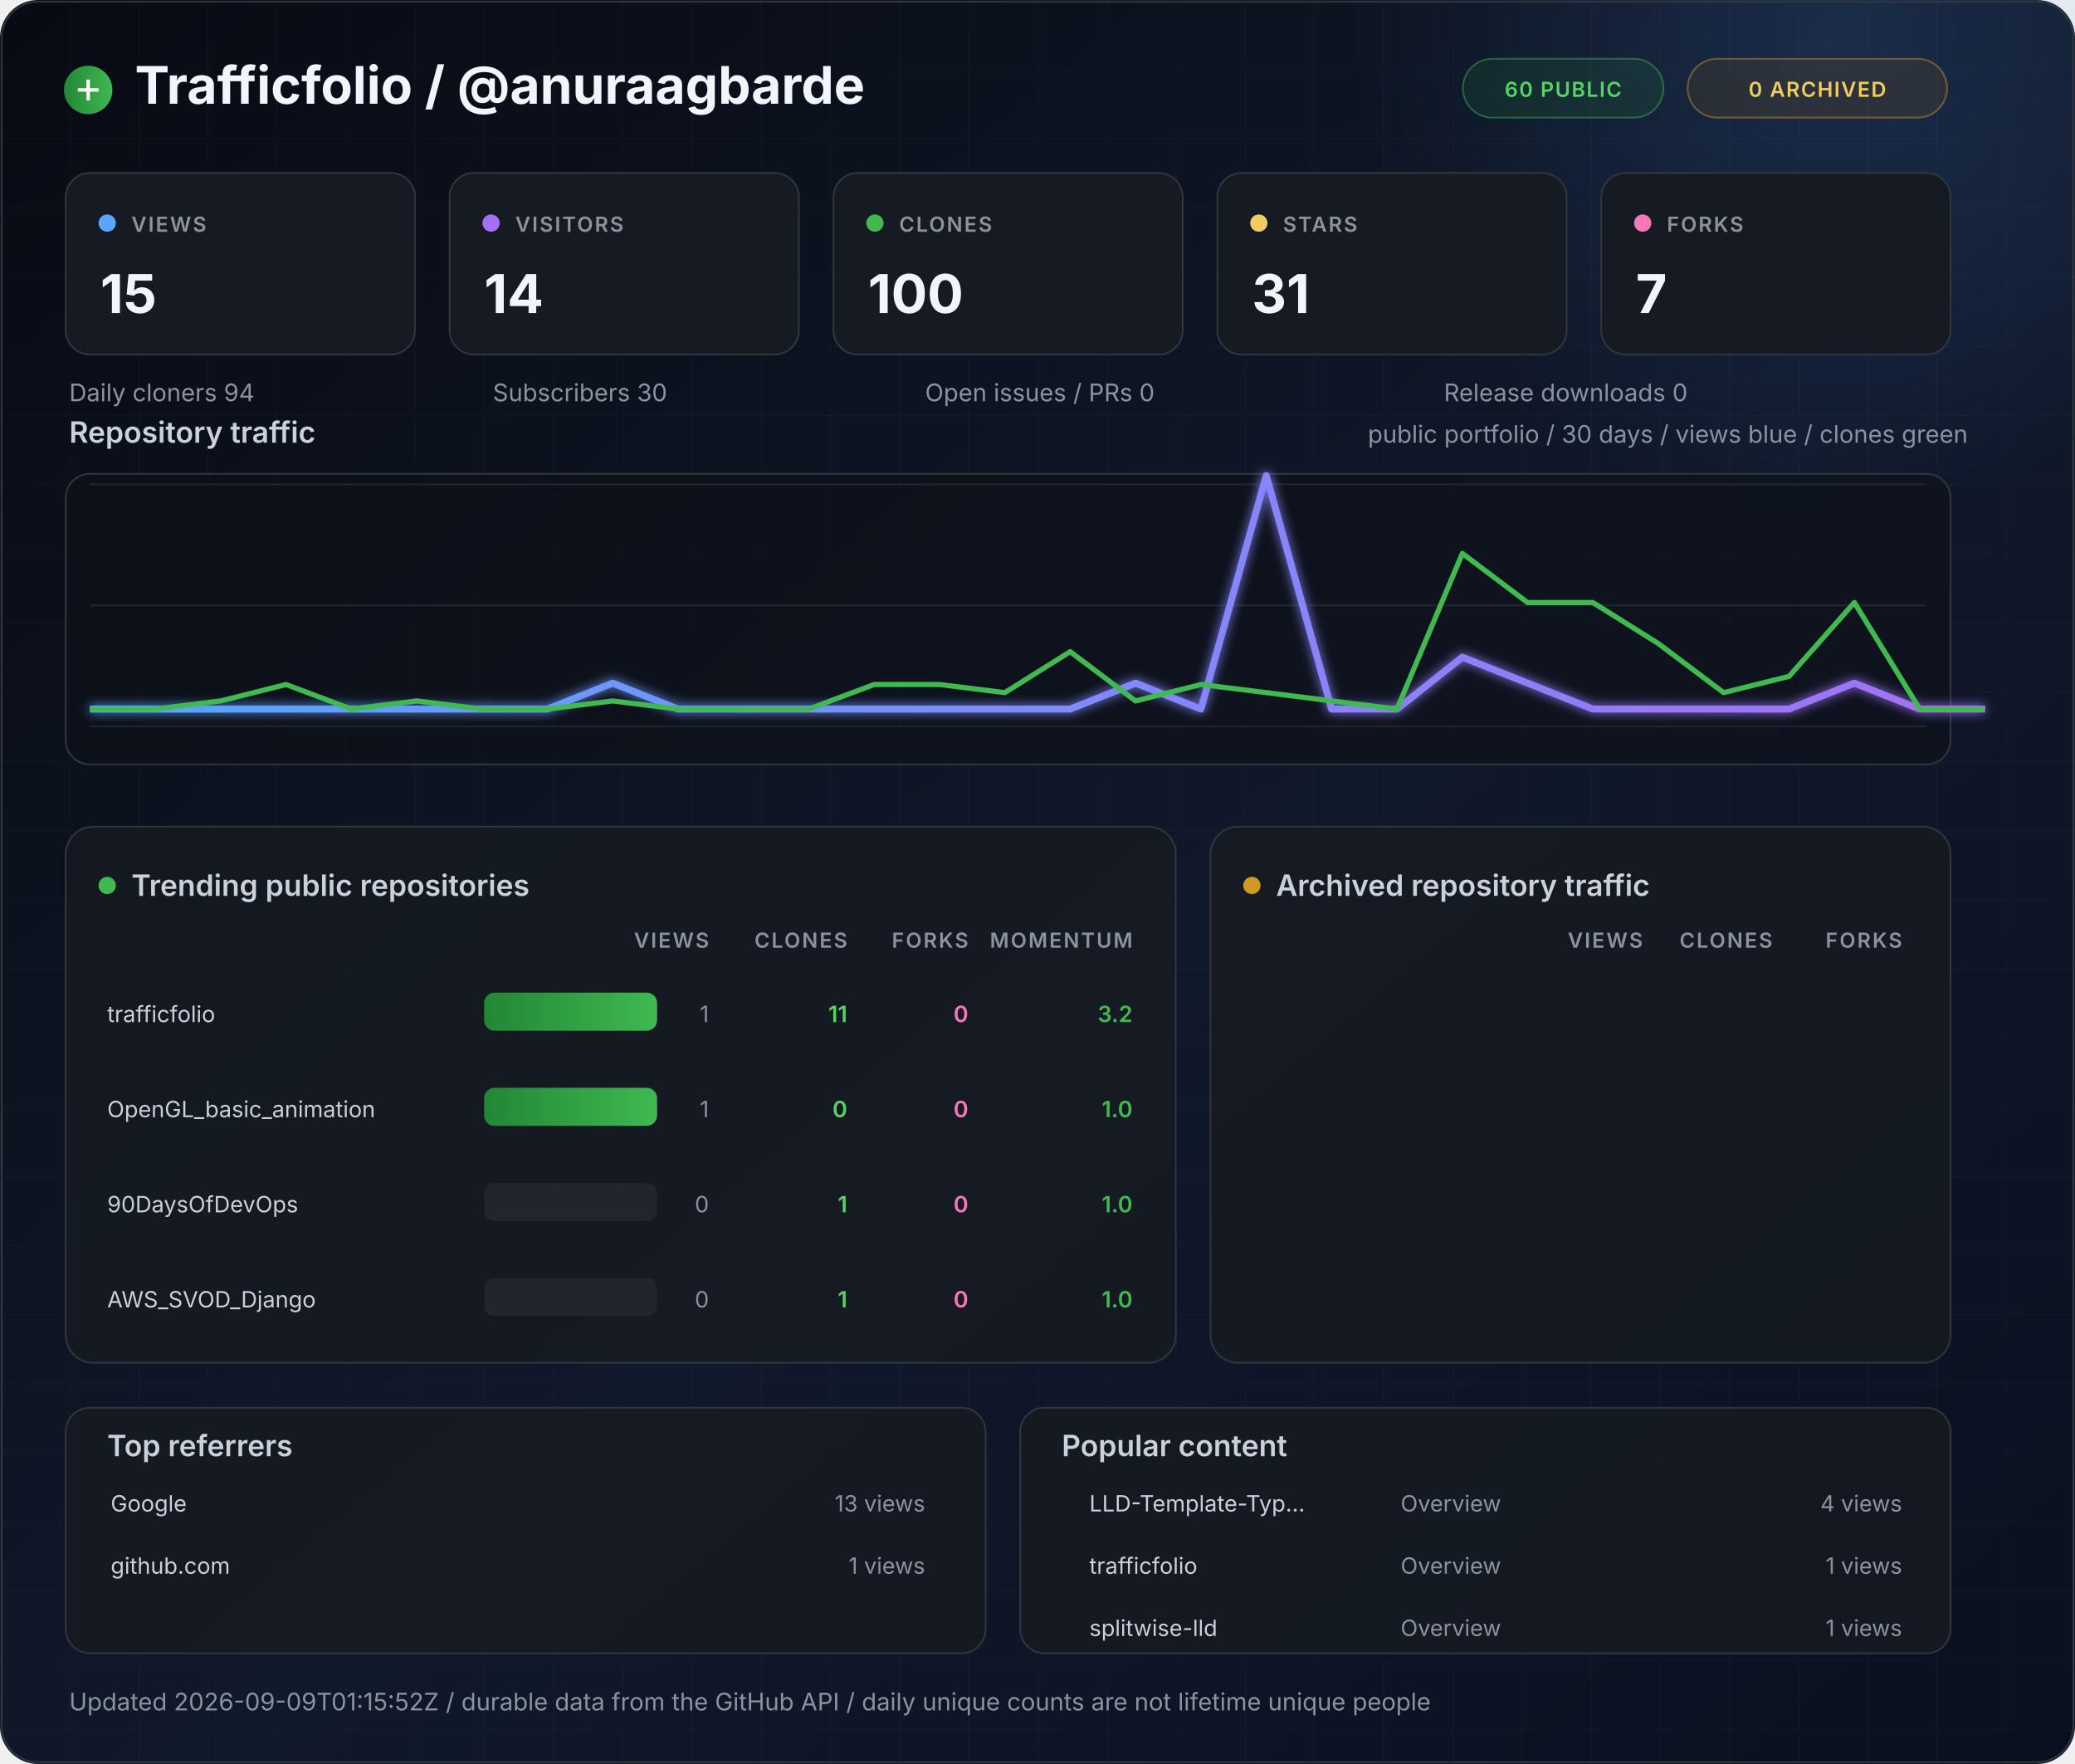
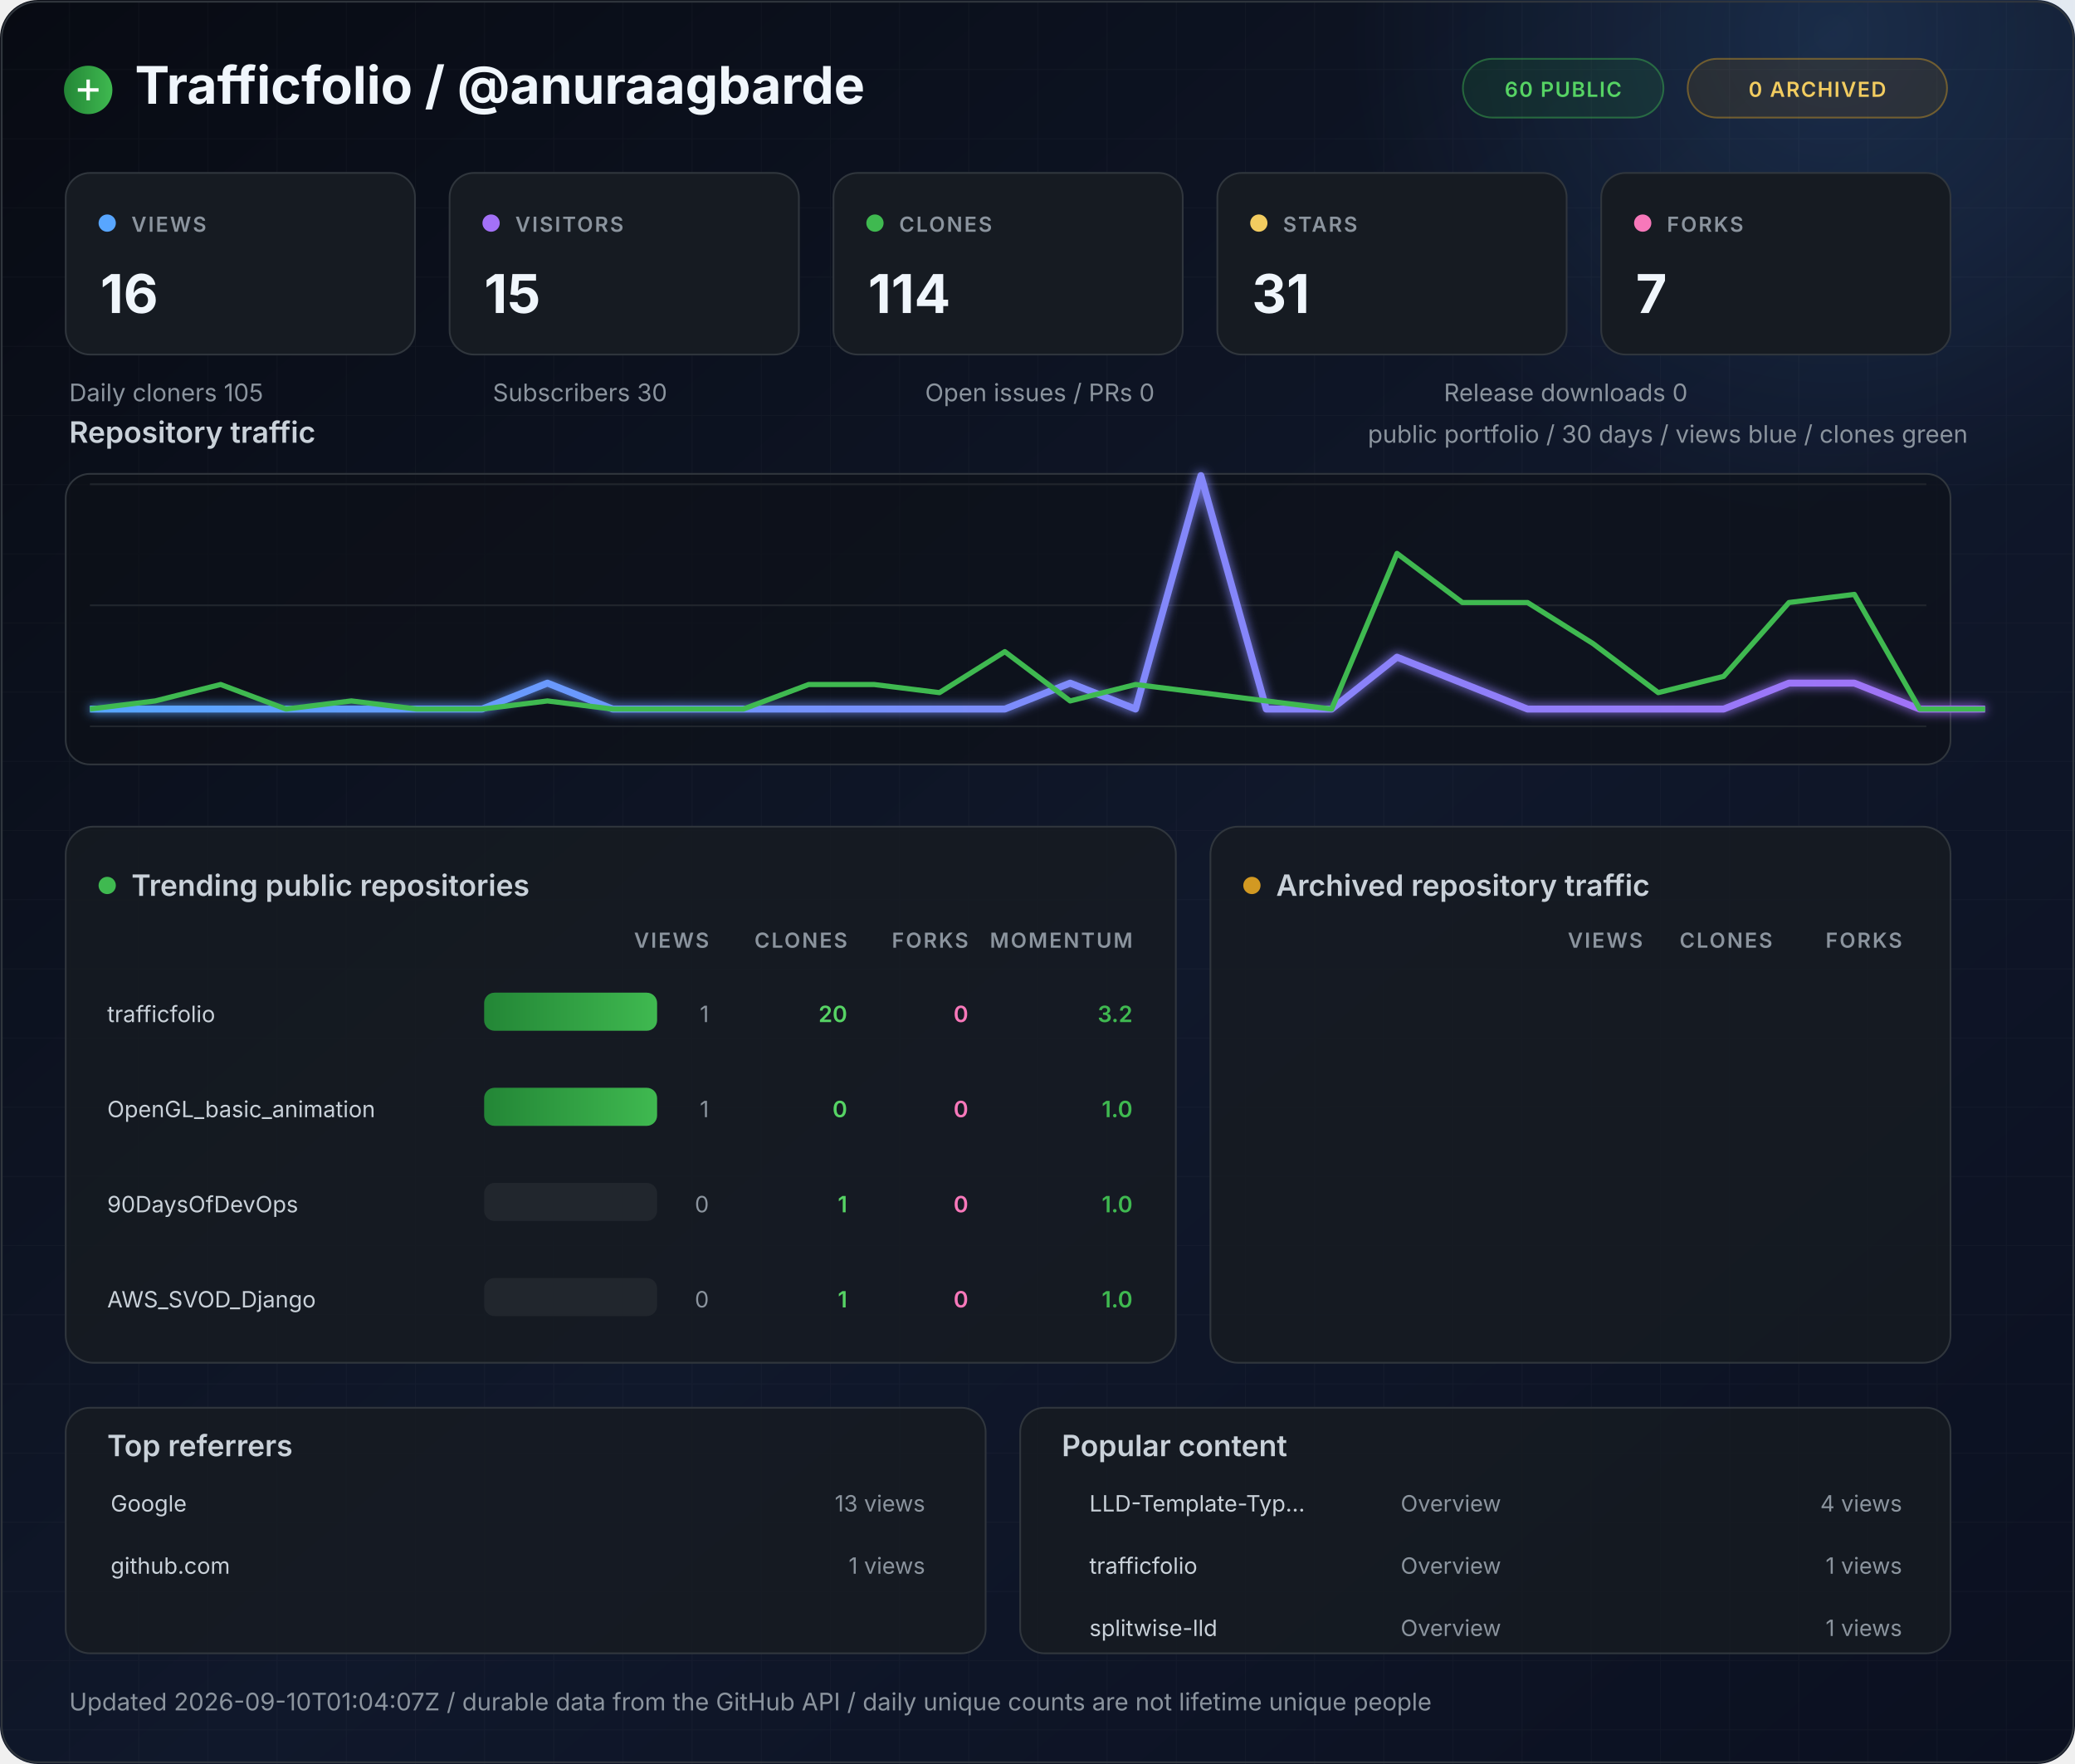
<svg xmlns="http://www.w3.org/2000/svg" width="1200" height="1020" viewBox="0 0 1200 1020" role="img" aria-label="Trafficfolio GitHub analytics dashboard for anuraagbarde">
  <defs>
    <linearGradient id="bg" x1="0" y1="0" x2="1" y2="1">
      <stop stop-color="#080b13" />
      <stop offset=".55" stop-color="#10182b" />
      <stop offset="1" stop-color="#0b1020" />
    </linearGradient>
    <linearGradient id="line" x1="0" y1="0" x2="1" y2="0">
      <stop stop-color="#58a6ff" />
      <stop offset="1" stop-color="#a371f7" />
    </linearGradient>
    <linearGradient id="bar" x1="0" y1="0" x2="1" y2="0">
      <stop stop-color="#238636" />
      <stop offset="1" stop-color="#3fb950" />
    </linearGradient>
    <linearGradient id="archiveBar" x1="0" y1="0" x2="1" y2="0">
      <stop stop-color="#9e6a03" />
      <stop offset="1" stop-color="#f2cc60" />
    </linearGradient>
    <radialGradient id="ambient">
      <stop stop-color="#58a6ff" stop-opacity=".16" />
      <stop offset="1" stop-color="#58a6ff" stop-opacity="0" />
    </radialGradient>
    <pattern id="grid" width="40" height="40" patternUnits="userSpaceOnUse">
      <path d="M40 0H0V40" fill="none" stroke="#ffffff" stroke-opacity=".025" />
    </pattern>
    <filter id="glow">
      <feGaussianBlur stdDeviation="3" result="b" />
      <feMerge>
        <feMergeNode in="b" />
        <feMergeNode in="SourceGraphic" />
      </feMerge>
    </filter>
    <style>
    .title{font:750 30px -apple-system,BlinkMacSystemFont,"Segoe UI",sans-serif;fill:#f0f6fc}
    .subtitle{font:14px -apple-system,BlinkMacSystemFont,"Segoe UI",sans-serif;fill:#8b949e}
    .label{font:600 12px -apple-system,BlinkMacSystemFont,"Segoe UI",sans-serif;fill:#8b949e;letter-spacing:1px}
    .metric{font:700 31px -apple-system,BlinkMacSystemFont,"Segoe UI",sans-serif;fill:#f0f6fc}
    .section{font:600 17px -apple-system,BlinkMacSystemFont,"Segoe UI",sans-serif;fill:#c9d1d9}
    .repo,.value,.trend,.archive,.clone,.fork{font:13px -apple-system,BlinkMacSystemFont,"Segoe UI",sans-serif;fill:#c9d1d9}
    .value{fill:#8b949e} .trend{fill:#3fb950;font-weight:600} .archive{fill:#d29922}
    .clone{fill:#56d364;font-weight:600} .fork{fill:#f778ba;font-weight:600}
    .pill{font:600 12px -apple-system,BlinkMacSystemFont,"Segoe UI",sans-serif;letter-spacing:.7px}
  </style>
  </defs>
  <rect width="1200" height="1020" rx="22" fill="url(#bg)" />
  <rect width="1200" height="1020" rx="22" fill="url(#grid)" />
  <circle cx="1060" cy="20" r="280" fill="url(#ambient)" />
  <rect x="1" y="1" width="1198" height="1018" rx="21" fill="none" stroke="#30363d" />
  <circle cx="51" cy="52" r="14" fill="url(#bar)" />
  <path d="M45 52h12M51 46v12" stroke="#fff" stroke-width="2" />
  <text x="78" y="60" class="title">Trafficfolio / @anuraagbarde</text>
  <rect x="846" y="34" width="116" height="34" rx="17" fill="#238636" fill-opacity=".16" stroke="#3fb950" stroke-opacity=".45" />
  <text x="904" y="56" text-anchor="middle" class="pill" fill="#56d364">60 PUBLIC</text>
  <rect x="976" y="34" width="150" height="34" rx="17" fill="#9e6a03" fill-opacity=".14" stroke="#d29922" stroke-opacity=".45" />
  <text x="1051" y="56" text-anchor="middle" class="pill" fill="#f2cc60">0 ARCHIVED</text>
  <rect x="38" y="100" width="202" height="105" rx="14" fill="#161b22" stroke="#30363d" />
  <circle cx="62" cy="129" r="5" fill="#58a6ff" />
  <text x="76" y="134" class="label">VIEWS</text>
-   <text x="58" y="181" class="metric">15</text>
+   <text x="58" y="181" class="metric">16</text>
  <rect x="260" y="100" width="202" height="105" rx="14" fill="#161b22" stroke="#30363d" />
  <circle cx="284" cy="129" r="5" fill="#a371f7" />
  <text x="298" y="134" class="label">VISITORS</text>
-   <text x="280" y="181" class="metric">14</text>
+   <text x="280" y="181" class="metric">15</text>
  <rect x="482" y="100" width="202" height="105" rx="14" fill="#161b22" stroke="#30363d" />
  <circle cx="506" cy="129" r="5" fill="#3fb950" />
  <text x="520" y="134" class="label">CLONES</text>
-   <text x="502" y="181" class="metric">100</text>
+   <text x="502" y="181" class="metric">114</text>
  <rect x="704" y="100" width="202" height="105" rx="14" fill="#161b22" stroke="#30363d" />
  <circle cx="728" cy="129" r="5" fill="#f2cc60" />
  <text x="742" y="134" class="label">STARS</text>
  <text x="724" y="181" class="metric">31</text>
  <rect x="926" y="100" width="202" height="105" rx="14" fill="#161b22" stroke="#30363d" />
  <circle cx="950" cy="129" r="5" fill="#f778ba" />
  <text x="964" y="134" class="label">FORKS</text>
  <text x="946" y="181" class="metric">7</text>
-   <text x="40" y="232" class="subtitle">Daily cloners 94</text>
+   <text x="40" y="232" class="subtitle">Daily cloners 105</text>
  <text x="285" y="232" class="subtitle">Subscribers 30</text>
  <text x="535" y="232" class="subtitle">Open issues / PRs 0</text>
  <text x="835" y="232" class="subtitle">Release downloads 0</text>
  <text x="40" y="256" class="section">Repository traffic</text>
  <text x="1138" y="256" text-anchor="end" class="subtitle">public portfolio / 30 days / views blue / clones green</text>
  <rect x="38" y="274" width="1090" height="168" rx="14" fill="#0d1117" fill-opacity=".62" stroke="#30363d" />
  <line x1="52" y1="420" x2="1114" y2="420" stroke="#21262d" />
  <line x1="52" y1="350" x2="1114" y2="350" stroke="#21262d" />
  <line x1="52" y1="280" x2="1114" y2="280" stroke="#21262d" />
-   <polyline points="52.0,410.0 89.8,410.0 127.6,410.0 165.4,410.0 203.2,410.0 241.0,410.0 278.8,410.0 316.6,410.0 354.3,395.0 392.1,410.0 429.9,410.0 467.7,410.0 505.5,410.0 543.3,410.0 581.1,410.0 618.9,410.0 656.7,395.0 694.5,410.0 732.3,275.0 770.1,410.0 807.9,410.0 845.7,380.0 883.4,395.0 921.2,410.0 959.0,410.0 996.8,410.0 1034.6,410.0 1072.4,395.0 1110.2,410.0 1148.0,410.0" fill="none" stroke="url(#line)" stroke-width="4" stroke-linejoin="round" filter="url(#glow)" />
-   <polyline points="52.0,410.0 89.8,410.0 127.6,405.3 165.4,395.8 203.2,410.0 241.0,405.3 278.8,410.0 316.6,410.0 354.3,405.3 392.1,410.0 429.9,410.0 467.7,410.0 505.5,395.8 543.3,395.8 581.1,400.5 618.9,376.8 656.7,405.3 694.5,395.8 732.3,400.5 770.1,405.3 807.9,410.0 845.7,320.0 883.4,348.4 921.2,348.4 959.0,372.1 996.8,400.5 1034.6,391.1 1072.4,348.4 1110.2,410.0 1148.0,410.0" fill="none" stroke="#3fb950" stroke-width="3" stroke-linejoin="round" />
+   <polyline points="52.0,410.0 89.8,410.0 127.6,410.0 165.4,410.0 203.2,410.0 241.0,410.0 278.8,410.0 316.6,395.0 354.3,410.0 392.1,410.0 429.9,410.0 467.7,410.0 505.5,410.0 543.3,410.0 581.1,410.0 618.9,395.0 656.7,410.0 694.5,275.0 732.3,410.0 770.1,410.0 807.9,380.0 845.7,395.0 883.4,410.0 921.2,410.0 959.0,410.0 996.8,410.0 1034.6,395.0 1072.4,395.0 1110.2,410.0 1148.0,410.0" fill="none" stroke="url(#line)" stroke-width="4" stroke-linejoin="round" filter="url(#glow)" />
+   <polyline points="52.0,410.0 89.8,405.3 127.6,395.8 165.4,410.0 203.2,405.3 241.0,410.0 278.8,410.0 316.6,405.3 354.3,410.0 392.1,410.0 429.9,410.0 467.7,395.8 505.5,395.8 543.3,400.5 581.1,376.8 618.9,405.3 656.7,395.8 694.5,400.5 732.3,405.3 770.1,410.0 807.9,320.0 845.7,348.4 883.4,348.4 921.2,372.1 959.0,400.5 996.8,391.1 1034.6,348.4 1072.4,343.7 1110.2,410.0 1148.0,410.0" fill="none" stroke="#3fb950" stroke-width="3" stroke-linejoin="round" />
  <rect x="38" y="478" width="642" height="310" rx="16" fill="#161b22" fill-opacity=".82" stroke="#30363d" />
  <circle cx="62" cy="512" r="5" fill="#3fb950" />
  <text x="76" y="518" class="section">Trending public repositories</text>
  <text x="410" y="548" text-anchor="end" class="label">VIEWS</text>
  <text x="490" y="548" text-anchor="end" class="label">CLONES</text>
  <text x="560" y="548" text-anchor="end" class="label">FORKS</text>
  <text x="655" y="548" text-anchor="end" class="label">MOMENTUM</text>
  <text x="62" y="591" class="repo">trafficfolio</text>
  <rect x="280" y="574" width="100" height="22" rx="6" fill="#21262d" />
  <rect x="280" y="574" width="100" height="22" rx="6" fill="url(#bar)" />
  <text x="410" y="591" text-anchor="end" class="value">1</text>
-   <text x="490" y="591" text-anchor="end" class="clone">11</text>
+   <text x="490" y="591" text-anchor="end" class="clone">20</text>
  <text x="560" y="591" text-anchor="end" class="fork">0</text>
  <text x="655" y="591" text-anchor="end" class="trend">3.2</text>
  <text x="62" y="646" class="repo">OpenGL_basic_animation</text>
  <rect x="280" y="629" width="100" height="22" rx="6" fill="#21262d" />
  <rect x="280" y="629" width="100" height="22" rx="6" fill="url(#bar)" />
  <text x="410" y="646" text-anchor="end" class="value">1</text>
  <text x="490" y="646" text-anchor="end" class="clone">0</text>
  <text x="560" y="646" text-anchor="end" class="fork">0</text>
  <text x="655" y="646" text-anchor="end" class="trend">1.0</text>
  <text x="62" y="701" class="repo">90DaysOfDevOps</text>
  <rect x="280" y="684" width="100" height="22" rx="6" fill="#21262d" />
  <rect x="280" y="684" width="0" height="22" rx="6" fill="url(#bar)" />
  <text x="410" y="701" text-anchor="end" class="value">0</text>
  <text x="490" y="701" text-anchor="end" class="clone">1</text>
  <text x="560" y="701" text-anchor="end" class="fork">0</text>
  <text x="655" y="701" text-anchor="end" class="trend">1.0</text>
  <text x="62" y="756" class="repo">AWS_SVOD_Django</text>
  <rect x="280" y="739" width="100" height="22" rx="6" fill="#21262d" />
  <rect x="280" y="739" width="0" height="22" rx="6" fill="url(#bar)" />
  <text x="410" y="756" text-anchor="end" class="value">0</text>
  <text x="490" y="756" text-anchor="end" class="clone">1</text>
  <text x="560" y="756" text-anchor="end" class="fork">0</text>
  <text x="655" y="756" text-anchor="end" class="trend">1.0</text>
  <rect x="700" y="478" width="428" height="310" rx="16" fill="#161b22" fill-opacity=".82" stroke="#30363d" />
  <circle cx="724" cy="512" r="5" fill="#d29922" />
  <text x="738" y="518" class="section">Archived repository traffic</text>
  <text x="950" y="548" text-anchor="end" class="label">VIEWS</text>
  <text x="1025" y="548" text-anchor="end" class="label">CLONES</text>
  <text x="1100" y="548" text-anchor="end" class="label">FORKS</text>
  <rect x="38" y="814" width="532" height="142" rx="14" fill="#161b22" fill-opacity=".82" stroke="#30363d" />
  <text x="62" y="842" class="section">Top referrers</text>
  <text x="64" y="874" class="repo">Google</text>
  <text x="535" y="874" text-anchor="end" class="value">13 views</text>
  <text x="64" y="910" class="repo">github.com</text>
  <text x="535" y="910" text-anchor="end" class="value">1 views</text>
  <rect x="590" y="814" width="538" height="142" rx="14" fill="#161b22" fill-opacity=".82" stroke="#30363d" />
  <text x="614" y="842" class="section">Popular content</text>
  <text x="630" y="874" class="repo">LLD-Template-Typ...</text>
  <text x="810" y="874" class="value">Overview</text>
  <text x="1100" y="874" text-anchor="end" class="value">4 views</text>
  <text x="630" y="910" class="repo">trafficfolio</text>
  <text x="810" y="910" class="value">Overview</text>
  <text x="1100" y="910" text-anchor="end" class="value">1 views</text>
  <text x="630" y="946" class="repo">splitwise-lld</text>
  <text x="810" y="946" class="value">Overview</text>
  <text x="1100" y="946" text-anchor="end" class="value">1 views</text>
-   <text x="40" y="989" class="subtitle">Updated 2026-09-09T01:15:52Z / durable data from the GitHub API / daily unique counts are not lifetime unique people</text>
+   <text x="40" y="989" class="subtitle">Updated 2026-09-10T01:04:07Z / durable data from the GitHub API / daily unique counts are not lifetime unique people</text>
</svg>
